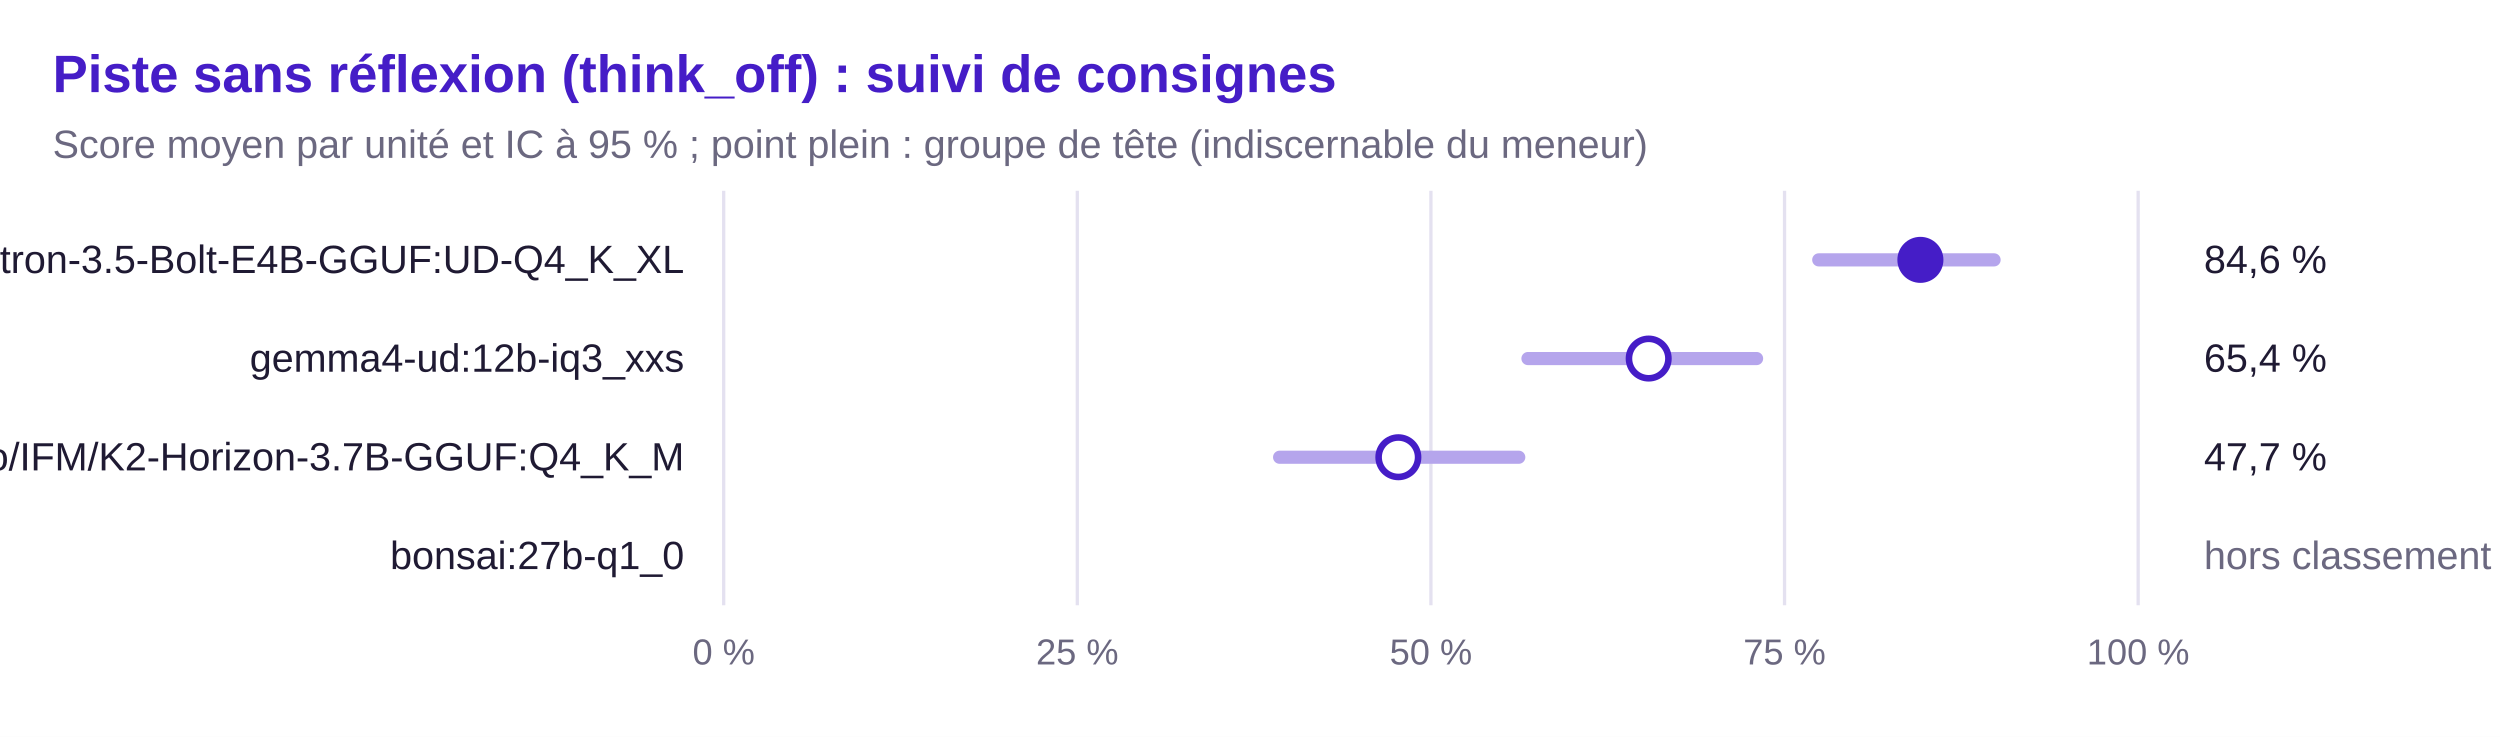
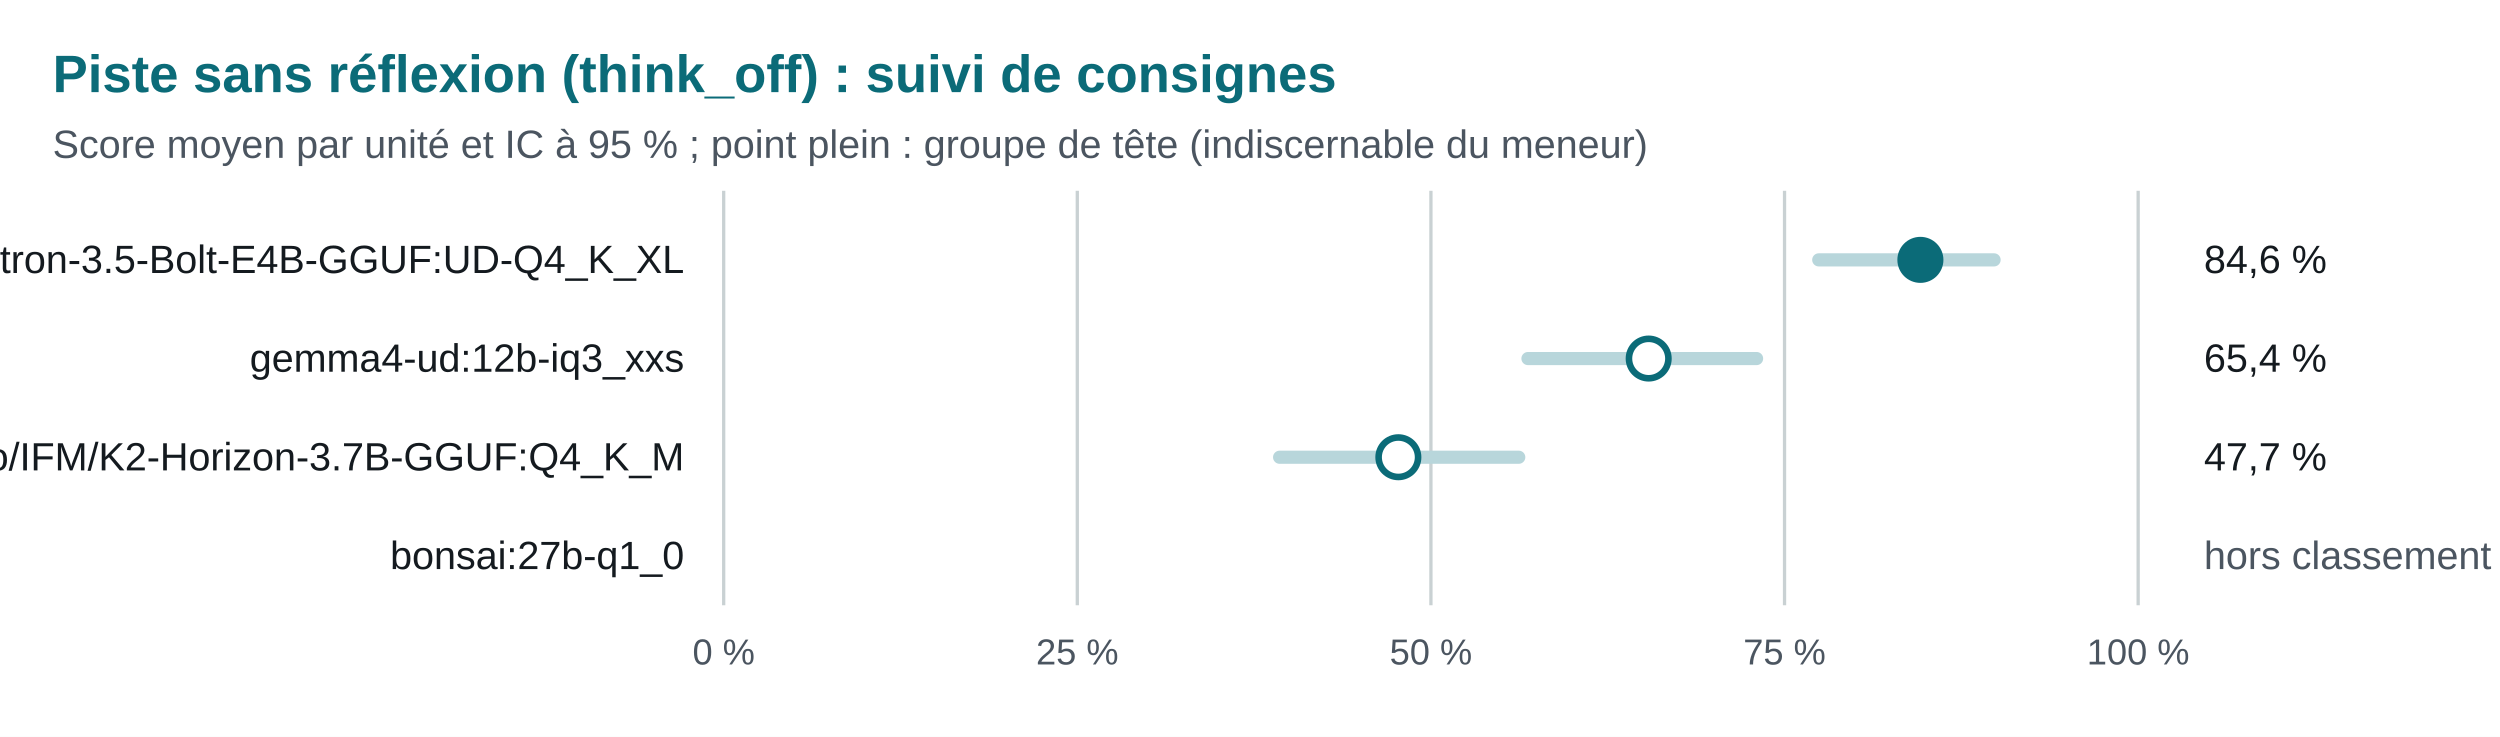
<svg xmlns="http://www.w3.org/2000/svg" width="760" height="224" viewBox="0 0 760 224" role="img" aria-label="Piste sans réflexion (think_off) : suivi de consignes. hf.co/unsloth/NVIDIA-Nemotron-3.5-Bolt-E4B-GGUF:UD-Q4_K_XL : 84,6 % (IC à 95 % de 77,4 % à 89,8 %) ; gemma4-ud:12b-iq3_xxs : 65,4 % (IC à 95 % de 56,9 % à 73,0 %) ; hf.co/IFM/K2-Horizon-3.7B-GGUF:Q4_K_M : 47,7 % (IC à 95 % de 39,3 % à 56,2 %) ; bonsai:27b-q1_0 : hors classement.">
  <rect width="760" height="224" fill="#FFFFFF" />
-   <text x="16" y="28" font-family="Arial, Helvetica, sans-serif" font-size="16" font-weight="bold" fill="#451DC7">Piste sans réflexion (think_off) : suivi de consignes</text>
-   <text x="16" y="48" font-family="Arial, Helvetica, sans-serif" font-size="12" fill="#6B6880">Score moyen par unité et IC à 95 % ; point plein : groupe de tête (indiscernable du meneur)</text>
-   <line x1="220.0" y1="58" x2="220.0" y2="184" stroke="#E4E1F0" stroke-width="1" />
-   <text x="220.0" y="202" font-family="Arial, Helvetica, sans-serif" font-size="11" fill="#6B6880" text-anchor="middle">0 %</text>
-   <line x1="327.5" y1="58" x2="327.5" y2="184" stroke="#E4E1F0" stroke-width="1" />
-   <text x="327.5" y="202" font-family="Arial, Helvetica, sans-serif" font-size="11" fill="#6B6880" text-anchor="middle">25 %</text>
-   <line x1="435.0" y1="58" x2="435.0" y2="184" stroke="#E4E1F0" stroke-width="1" />
-   <text x="435.0" y="202" font-family="Arial, Helvetica, sans-serif" font-size="11" fill="#6B6880" text-anchor="middle">50 %</text>
-   <line x1="542.5" y1="58" x2="542.5" y2="184" stroke="#E4E1F0" stroke-width="1" />
-   <text x="542.5" y="202" font-family="Arial, Helvetica, sans-serif" font-size="11" fill="#6B6880" text-anchor="middle">75 %</text>
-   <line x1="650.0" y1="58" x2="650.0" y2="184" stroke="#E4E1F0" stroke-width="1" />
-   <text x="650.0" y="202" font-family="Arial, Helvetica, sans-serif" font-size="11" fill="#6B6880" text-anchor="middle">100 %</text>
-   <text x="208" y="83.0" font-family="Arial, Helvetica, sans-serif" font-size="12" fill="#1F1A33" text-anchor="end">hf.co/unsloth/NVIDIA-Nemotron-3.5-Bolt-E4B-GGUF:UD-Q4_K_XL</text>
-   <line x1="552.9" y1="79.0" x2="606.2" y2="79.0" stroke="#B5A5EC" stroke-width="4" stroke-linecap="round" />
-   <circle cx="583.8" cy="79.0" r="6" fill="#451DC7" stroke="#451DC7" stroke-width="2" />
-   <text x="670" y="83.0" font-family="Arial, Helvetica, sans-serif" font-size="12" fill="#1F1A33">84,6 %</text>
-   <text x="208" y="113.0" font-family="Arial, Helvetica, sans-serif" font-size="12" fill="#1F1A33" text-anchor="end">gemma4-ud:12b-iq3_xxs</text>
-   <line x1="464.5" y1="109.0" x2="534.0" y2="109.0" stroke="#B5A5EC" stroke-width="4" stroke-linecap="round" />
-   <circle cx="501.2" cy="109.0" r="6" fill="#FFFFFF" stroke="#451DC7" stroke-width="2" />
-   <text x="670" y="113.0" font-family="Arial, Helvetica, sans-serif" font-size="12" fill="#1F1A33">65,4 %</text>
-   <text x="208" y="143.0" font-family="Arial, Helvetica, sans-serif" font-size="12" fill="#1F1A33" text-anchor="end">hf.co/IFM/K2-Horizon-3.7B-GGUF:Q4_K_M</text>
-   <line x1="389.0" y1="139.0" x2="461.7" y2="139.0" stroke="#B5A5EC" stroke-width="4" stroke-linecap="round" />
-   <circle cx="425.1" cy="139.0" r="6" fill="#FFFFFF" stroke="#451DC7" stroke-width="2" />
-   <text x="670" y="143.0" font-family="Arial, Helvetica, sans-serif" font-size="12" fill="#1F1A33">47,7 %</text>
-   <text x="208" y="173.0" font-family="Arial, Helvetica, sans-serif" font-size="12" fill="#1F1A33" text-anchor="end">bonsai:27b-q1_0</text>
-   <text x="670" y="173.0" font-family="Arial, Helvetica, sans-serif" font-size="12" fill="#6B6880">hors classement</text>
+   <text x="16" y="28" font-family="Arial, Helvetica, sans-serif" font-size="16" font-weight="bold" fill="#0B6B78">Piste sans réflexion (think_off) : suivi de consignes</text>
+   <text x="16" y="48" font-family="Arial, Helvetica, sans-serif" font-size="12" fill="#4B5560">Score moyen par unité et IC à 95 % ; point plein : groupe de tête (indiscernable du meneur)</text>
+   <line x1="220.0" y1="58" x2="220.0" y2="184" stroke="#C9D1D3" stroke-width="1" />
+   <text x="220.0" y="202" font-family="Arial, Helvetica, sans-serif" font-size="11" fill="#4B5560" text-anchor="middle">0 %</text>
+   <line x1="327.5" y1="58" x2="327.5" y2="184" stroke="#C9D1D3" stroke-width="1" />
+   <text x="327.5" y="202" font-family="Arial, Helvetica, sans-serif" font-size="11" fill="#4B5560" text-anchor="middle">25 %</text>
+   <line x1="435.0" y1="58" x2="435.0" y2="184" stroke="#C9D1D3" stroke-width="1" />
+   <text x="435.0" y="202" font-family="Arial, Helvetica, sans-serif" font-size="11" fill="#4B5560" text-anchor="middle">50 %</text>
+   <line x1="542.5" y1="58" x2="542.5" y2="184" stroke="#C9D1D3" stroke-width="1" />
+   <text x="542.5" y="202" font-family="Arial, Helvetica, sans-serif" font-size="11" fill="#4B5560" text-anchor="middle">75 %</text>
+   <line x1="650.0" y1="58" x2="650.0" y2="184" stroke="#C9D1D3" stroke-width="1" />
+   <text x="650.0" y="202" font-family="Arial, Helvetica, sans-serif" font-size="11" fill="#4B5560" text-anchor="middle">100 %</text>
+   <text x="208" y="83.0" font-family="Arial, Helvetica, sans-serif" font-size="12" fill="#141A1F" text-anchor="end">hf.co/unsloth/NVIDIA-Nemotron-3.5-Bolt-E4B-GGUF:UD-Q4_K_XL</text>
+   <line x1="552.9" y1="79.0" x2="606.2" y2="79.0" stroke="#B8D6DB" stroke-width="4" stroke-linecap="round" />
+   <circle cx="583.8" cy="79.0" r="6" fill="#0B6B78" stroke="#0B6B78" stroke-width="2" />
+   <text x="670" y="83.0" font-family="Arial, Helvetica, sans-serif" font-size="12" fill="#141A1F">84,6 %</text>
+   <text x="208" y="113.0" font-family="Arial, Helvetica, sans-serif" font-size="12" fill="#141A1F" text-anchor="end">gemma4-ud:12b-iq3_xxs</text>
+   <line x1="464.5" y1="109.0" x2="534.0" y2="109.0" stroke="#B8D6DB" stroke-width="4" stroke-linecap="round" />
+   <circle cx="501.2" cy="109.0" r="6" fill="#FFFFFF" stroke="#0B6B78" stroke-width="2" />
+   <text x="670" y="113.0" font-family="Arial, Helvetica, sans-serif" font-size="12" fill="#141A1F">65,4 %</text>
+   <text x="208" y="143.0" font-family="Arial, Helvetica, sans-serif" font-size="12" fill="#141A1F" text-anchor="end">hf.co/IFM/K2-Horizon-3.7B-GGUF:Q4_K_M</text>
+   <line x1="389.0" y1="139.0" x2="461.7" y2="139.0" stroke="#B8D6DB" stroke-width="4" stroke-linecap="round" />
+   <circle cx="425.1" cy="139.0" r="6" fill="#FFFFFF" stroke="#0B6B78" stroke-width="2" />
+   <text x="670" y="143.0" font-family="Arial, Helvetica, sans-serif" font-size="12" fill="#141A1F">47,7 %</text>
+   <text x="208" y="173.0" font-family="Arial, Helvetica, sans-serif" font-size="12" fill="#141A1F" text-anchor="end">bonsai:27b-q1_0</text>
+   <text x="670" y="173.0" font-family="Arial, Helvetica, sans-serif" font-size="12" fill="#4B5560">hors classement</text>
</svg>
